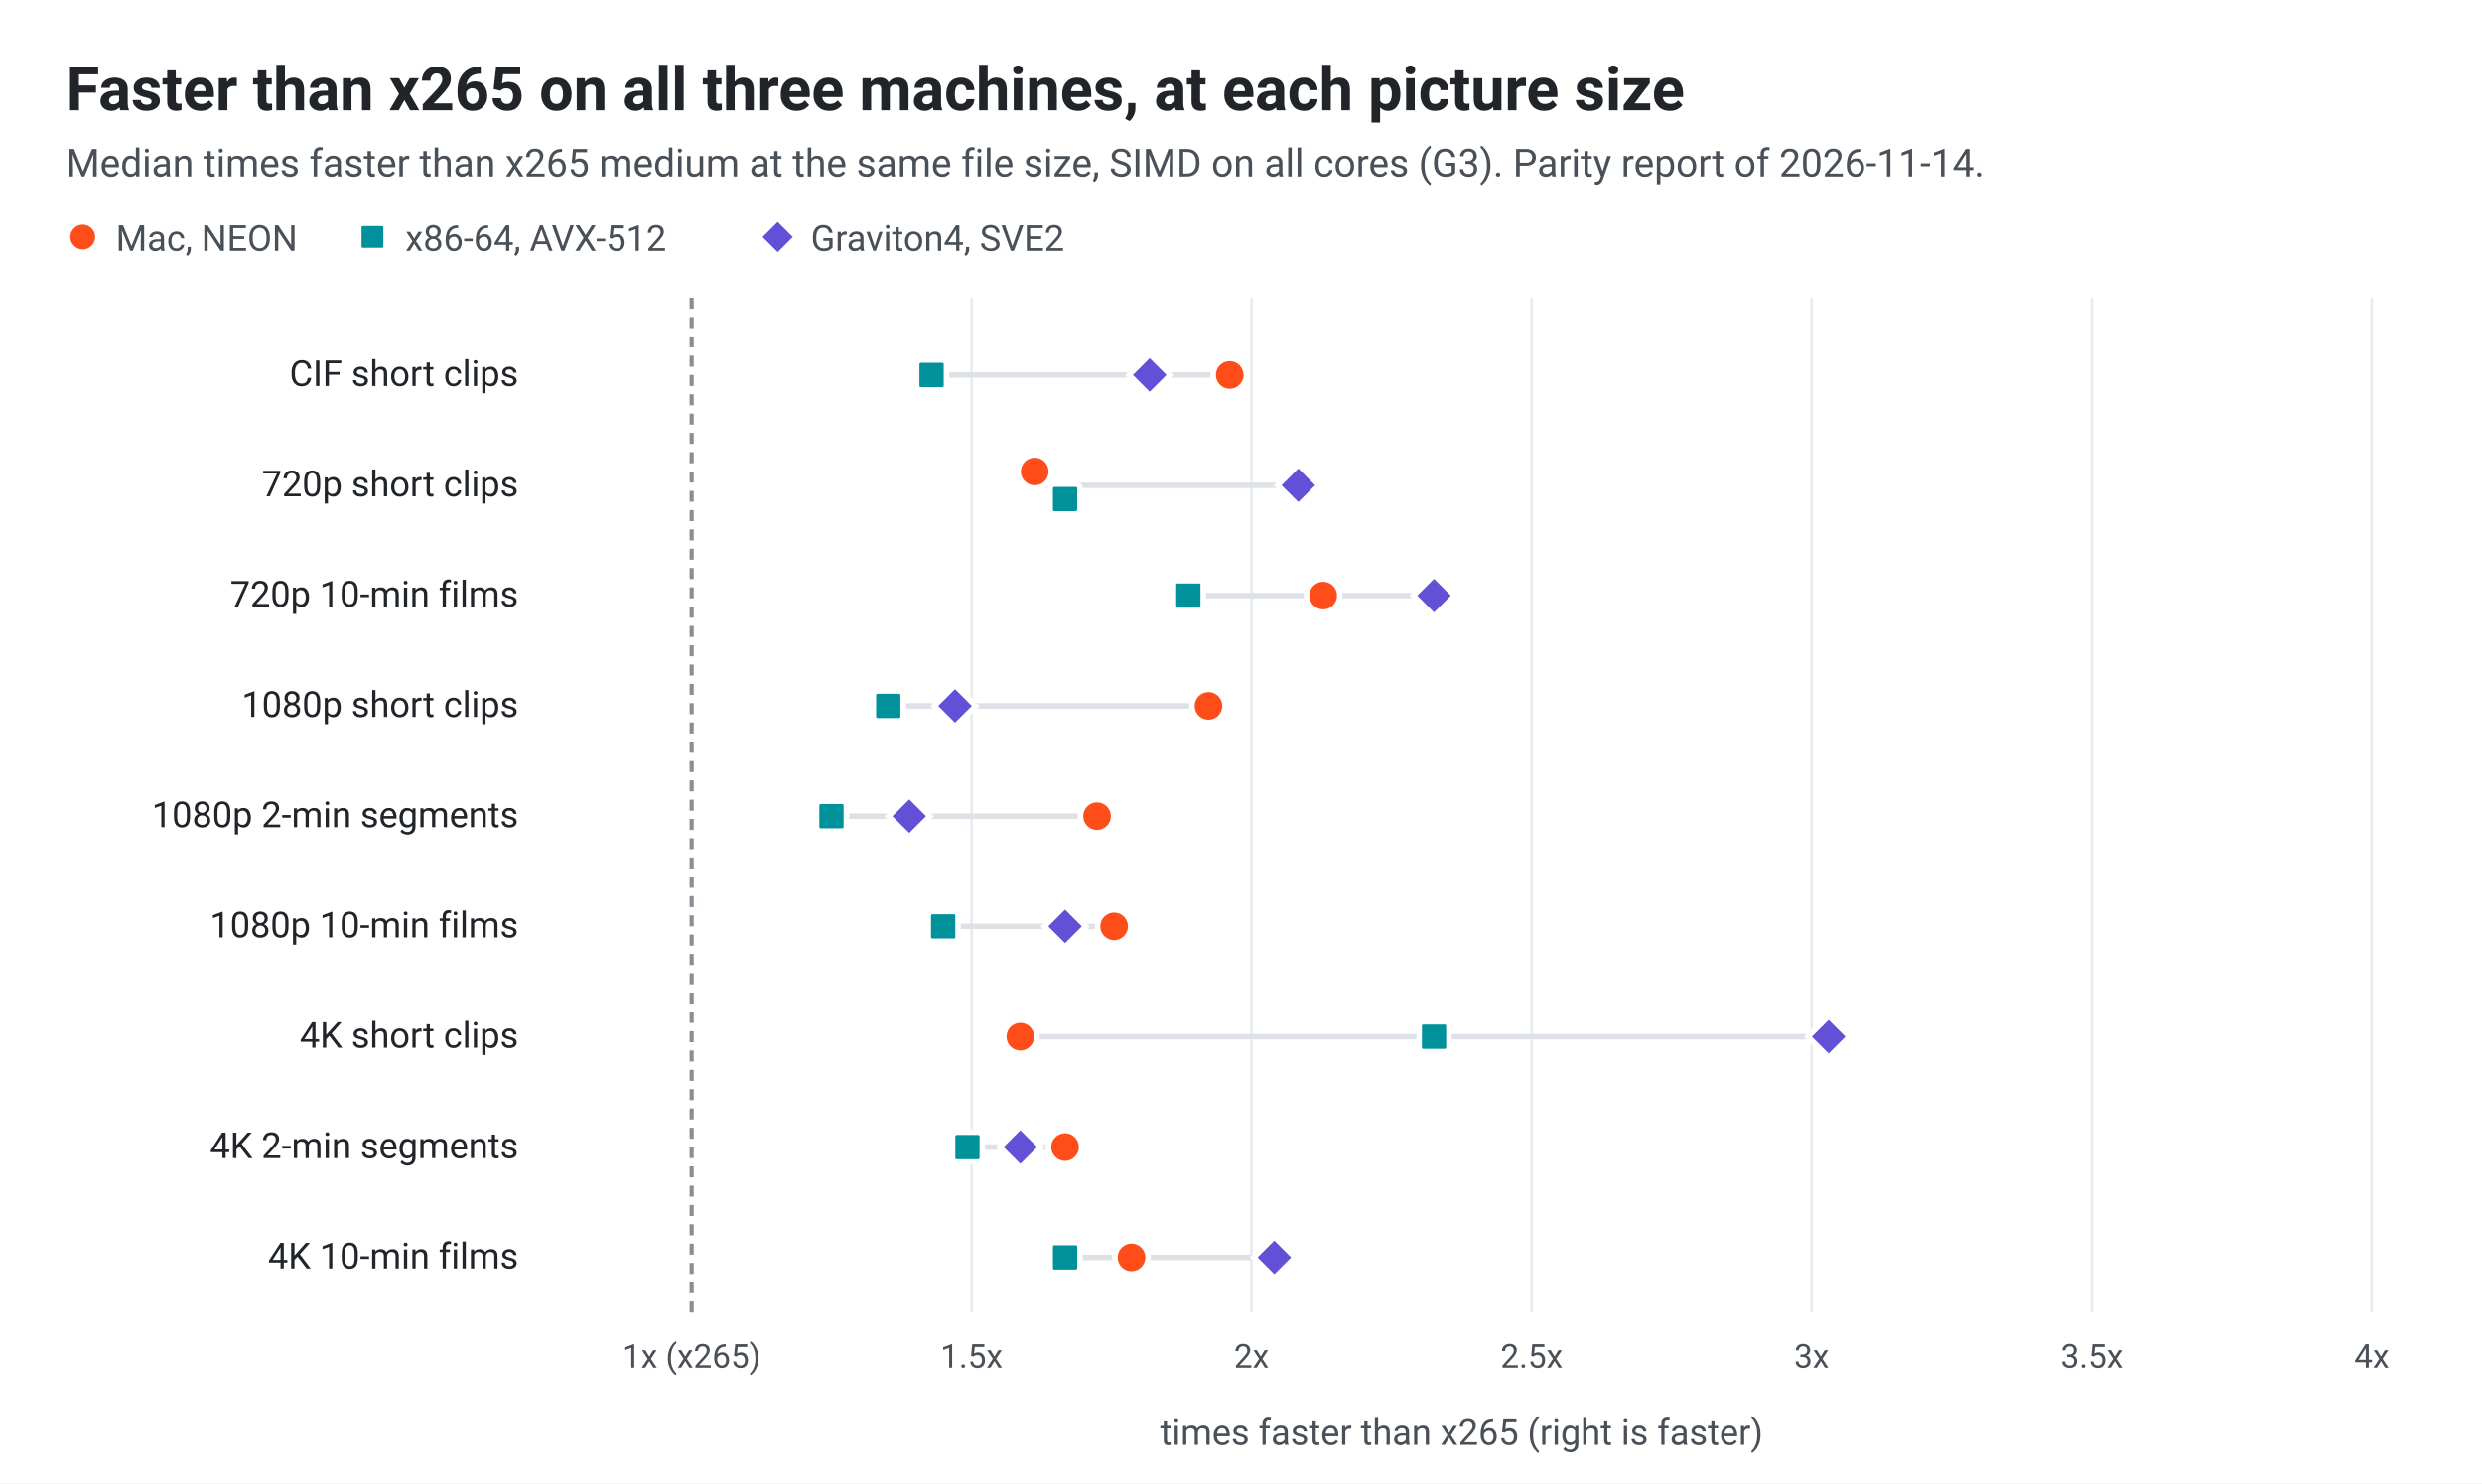
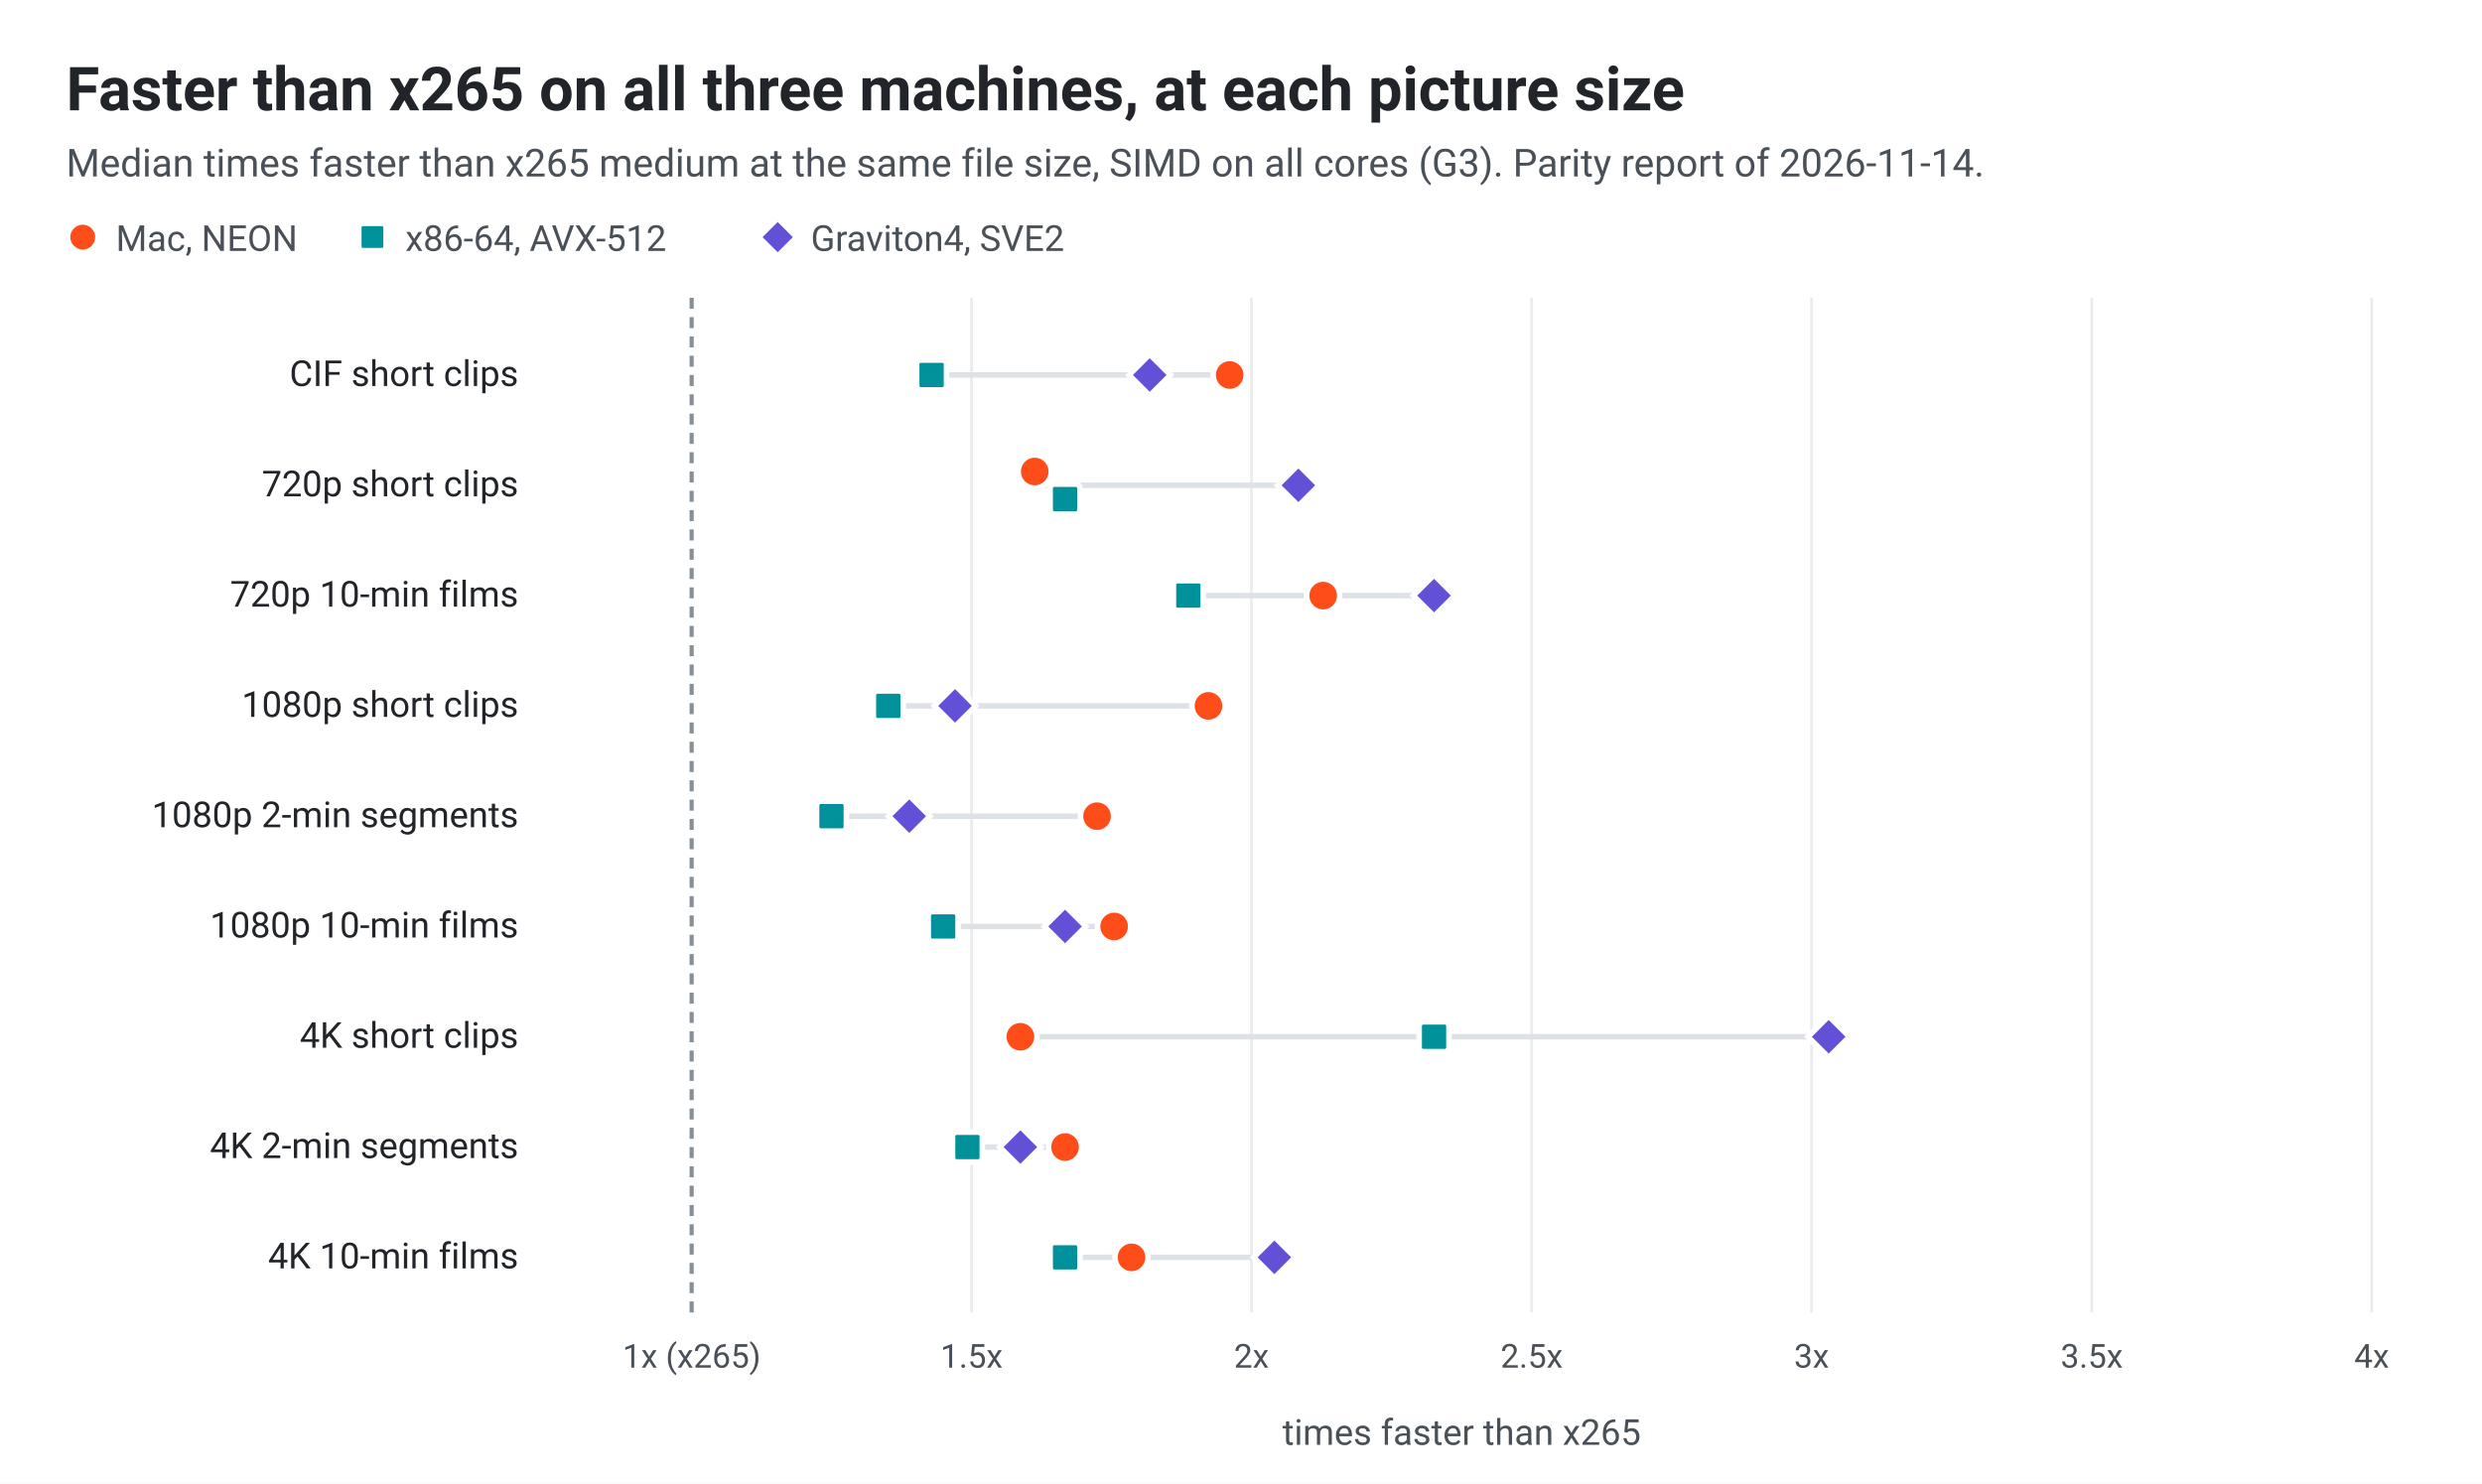
<svg xmlns="http://www.w3.org/2000/svg" width="900" height="538" viewBox="0 0 900 538" role="img">
  <style>
.bg{fill:#ffffff}.t1{fill:#212529}.t2{fill:#495057}.grid{stroke:#e9ecef}
.base{stroke:#868e96}.ring{stroke:#ffffff}.med{stroke:#212529}.band{fill:#f1f3f5}
.s1{fill:#ff4d1a}.s2{fill:#00919a}.s3{fill:#6250d6}.sx{fill:#868e96}
.l1{stroke:#ff4d1a}.l2{stroke:#00919a}.l3{stroke:#6250d6}.lx{stroke:#868e96}.span{stroke:#dee2e6}
.note{fill:#b8330a}.wash{fill:#ffe8dc}
text{font-family:system-ui,-apple-system,"Segoe UI",Roboto,Helvetica,Arial,sans-serif}
@media (prefers-color-scheme:dark){
.bg{fill:#1b1c1e}.t1{fill:#e9ecee}.t2{fill:#b6bcc1}.grid{stroke:#2e3135}
.base{stroke:#8f959a}.ring{stroke:#1b1c1e}.med{stroke:#e9ecee}.band{fill:#23262a}
.s1{fill:#ff4d1a}.s2{fill:#12a3ad}.s3{fill:#9085e9}.sx{fill:#8f959a}
.l1{stroke:#ff4d1a}.l2{stroke:#12a3ad}.l3{stroke:#9085e9}.lx{stroke:#8f959a}.span{stroke:#3a3e43}
.note{fill:#ff8a5c}.wash{fill:#45200f}}
</style>
  <rect width="100%" height="100%" class="bg" />
  <text x="24.0" y="40.0" font-size="22" class="t1" text-anchor="start" font-weight="600">Faster than x265 on all three machines, at each picture size</text>
  <text x="24.0" y="64.0" font-size="14" class="t2" text-anchor="start">Median times faster than x265 medium at the same file size, SIMD on all cores (G3). Parity report of 2026-11-14.</text>
  <circle cx="30.0" cy="86.0" r="5.5" class="s1 ring" stroke-width="2" />
  <text x="42.0" y="91.0" font-size="13" class="t2" text-anchor="start">Mac, NEON</text>
  <rect x="130.1" y="81.0" width="9.9" height="9.9" rx="1.5" class="s2 ring" stroke-width="2" />
  <text x="147.0" y="91.0" font-size="13" class="t2" text-anchor="start">x86-64, AVX-512</text>
  <polygon points="282.0,79.1 288.9,86.0 282.0,92.9 275.1,86.0" class="s3 ring" stroke-width="2" />
  <text x="294.0" y="91.0" font-size="13" class="t2" text-anchor="start">Graviton4, SVE2</text>
  <line x1="250.8" y1="108" x2="250.8" y2="476" class="base" stroke-width="1.5" stroke-dasharray="4 3" />
  <text x="250.8" y="496.0" font-size="12" class="t2" text-anchor="middle">1x (x265)</text>
  <line x1="352.3" y1="108" x2="352.3" y2="476" class="grid" stroke-width="1" />
  <text x="352.3" y="496.0" font-size="12" class="t2" text-anchor="middle">1.5x</text>
  <line x1="453.8" y1="108" x2="453.8" y2="476" class="grid" stroke-width="1" />
  <text x="453.8" y="496.0" font-size="12" class="t2" text-anchor="middle">2x</text>
  <line x1="555.4" y1="108" x2="555.4" y2="476" class="grid" stroke-width="1" />
  <text x="555.4" y="496.0" font-size="12" class="t2" text-anchor="middle">2.5x</text>
  <line x1="656.9" y1="108" x2="656.9" y2="476" class="grid" stroke-width="1" />
  <text x="656.9" y="496.0" font-size="12" class="t2" text-anchor="middle">3x</text>
  <line x1="758.5" y1="108" x2="758.5" y2="476" class="grid" stroke-width="1" />
  <text x="758.5" y="496.0" font-size="12" class="t2" text-anchor="middle">3.5x</text>
  <line x1="860.0" y1="108" x2="860.0" y2="476" class="grid" stroke-width="1" />
  <text x="860.0" y="496.0" font-size="12" class="t2" text-anchor="middle">4x</text>
-   <text x="530.0" y="524.0" font-size="13" class="t2" text-anchor="middle">times faster than x265 (right is faster)</text>
+   <text x="530.0" y="524.0" font-size="13" class="t2" text-anchor="middle">times faster than x265</text>
  <text x="188.0" y="140.0" font-size="13" class="t1" text-anchor="end">CIF short clips</text>
  <line x1="337.8" y1="136.0" x2="445.9" y2="136.0" class="span" stroke-width="2" />
  <circle cx="445.9" cy="136.0" r="6" class="s1 ring" stroke-width="2" />
  <rect x="332.4" y="130.6" width="10.8" height="10.8" rx="1.5" class="s2 ring" stroke-width="2" />
  <polygon points="416.9,128.5 424.4,136.0 416.9,143.5 409.4,136.0" class="s3 ring" stroke-width="2" />
  <text x="188.0" y="180.0" font-size="13" class="t1" text-anchor="end">720p short clips</text>
  <line x1="375.2" y1="176.0" x2="470.8" y2="176.0" class="span" stroke-width="2" />
  <circle cx="375.2" cy="171.0" r="6" class="s1 ring" stroke-width="2" />
  <rect x="380.8" y="175.6" width="10.8" height="10.8" rx="1.5" class="s2 ring" stroke-width="2" />
  <polygon points="470.8,168.5 478.3,176.0 470.8,183.5 463.3,176.0" class="s3 ring" stroke-width="2" />
  <text x="188.0" y="220.0" font-size="13" class="t1" text-anchor="end">720p 10-min films</text>
  <line x1="430.9" y1="216.0" x2="520.0" y2="216.0" class="span" stroke-width="2" />
  <circle cx="479.8" cy="216.0" r="6" class="s1 ring" stroke-width="2" />
  <rect x="425.5" y="210.6" width="10.8" height="10.8" rx="1.5" class="s2 ring" stroke-width="2" />
  <polygon points="520.0,208.5 527.5,216.0 520.0,223.5 512.5,216.0" class="s3 ring" stroke-width="2" />
  <text x="188.0" y="260.0" font-size="13" class="t1" text-anchor="end">1080p short clips</text>
  <line x1="322.1" y1="256.0" x2="438.2" y2="256.0" class="span" stroke-width="2" />
  <circle cx="438.2" cy="256.0" r="6" class="s1 ring" stroke-width="2" />
  <rect x="316.7" y="250.6" width="10.8" height="10.8" rx="1.5" class="s2 ring" stroke-width="2" />
  <polygon points="346.3,248.5 353.8,256.0 346.3,263.5 338.8,256.0" class="s3 ring" stroke-width="2" />
  <text x="188.0" y="300.0" font-size="13" class="t1" text-anchor="end">1080p 2-min segments</text>
  <line x1="301.5" y1="296.0" x2="397.8" y2="296.0" class="span" stroke-width="2" />
  <circle cx="397.8" cy="296.0" r="6" class="s1 ring" stroke-width="2" />
  <rect x="296.1" y="290.6" width="10.8" height="10.8" rx="1.5" class="s2 ring" stroke-width="2" />
  <polygon points="329.7,288.5 337.2,296.0 329.7,303.5 322.2,296.0" class="s3 ring" stroke-width="2" />
  <text x="188.0" y="340.0" font-size="13" class="t1" text-anchor="end">1080p 10-min films</text>
  <line x1="342.0" y1="336.0" x2="404.0" y2="336.0" class="span" stroke-width="2" />
  <circle cx="404.0" cy="336.0" r="6" class="s1 ring" stroke-width="2" />
  <rect x="336.6" y="330.6" width="10.8" height="10.8" rx="1.5" class="s2 ring" stroke-width="2" />
  <polygon points="386.2,328.5 393.7,336.0 386.2,343.5 378.7,336.0" class="s3 ring" stroke-width="2" />
  <text x="188.0" y="380.0" font-size="13" class="t1" text-anchor="end">4K short clips</text>
  <line x1="370.0" y1="376.0" x2="663.1" y2="376.0" class="span" stroke-width="2" />
  <circle cx="370.0" cy="376.0" r="6" class="s1 ring" stroke-width="2" />
  <rect x="514.6" y="370.6" width="10.8" height="10.8" rx="1.5" class="s2 ring" stroke-width="2" />
  <polygon points="663.1,368.5 670.6,376.0 663.1,383.5 655.6,376.0" class="s3 ring" stroke-width="2" />
  <text x="188.0" y="420.0" font-size="13" class="t1" text-anchor="end">4K 2-min segments</text>
  <line x1="350.8" y1="416.0" x2="386.2" y2="416.0" class="span" stroke-width="2" />
  <circle cx="386.2" cy="416.0" r="6" class="s1 ring" stroke-width="2" />
  <rect x="345.4" y="410.6" width="10.8" height="10.8" rx="1.5" class="s2 ring" stroke-width="2" />
  <polygon points="370.0,408.5 377.5,416.0 370.0,423.5 362.5,416.0" class="s3 ring" stroke-width="2" />
  <text x="188.0" y="460.0" font-size="13" class="t1" text-anchor="end">4K 10-min films</text>
  <line x1="386.2" y1="456.0" x2="462.1" y2="456.0" class="span" stroke-width="2" />
  <circle cx="410.3" cy="456.0" r="6" class="s1 ring" stroke-width="2" />
  <rect x="380.8" y="450.6" width="10.8" height="10.8" rx="1.5" class="s2 ring" stroke-width="2" />
  <polygon points="462.1,448.5 469.6,456.0 462.1,463.5 454.6,456.0" class="s3 ring" stroke-width="2" />
</svg>
